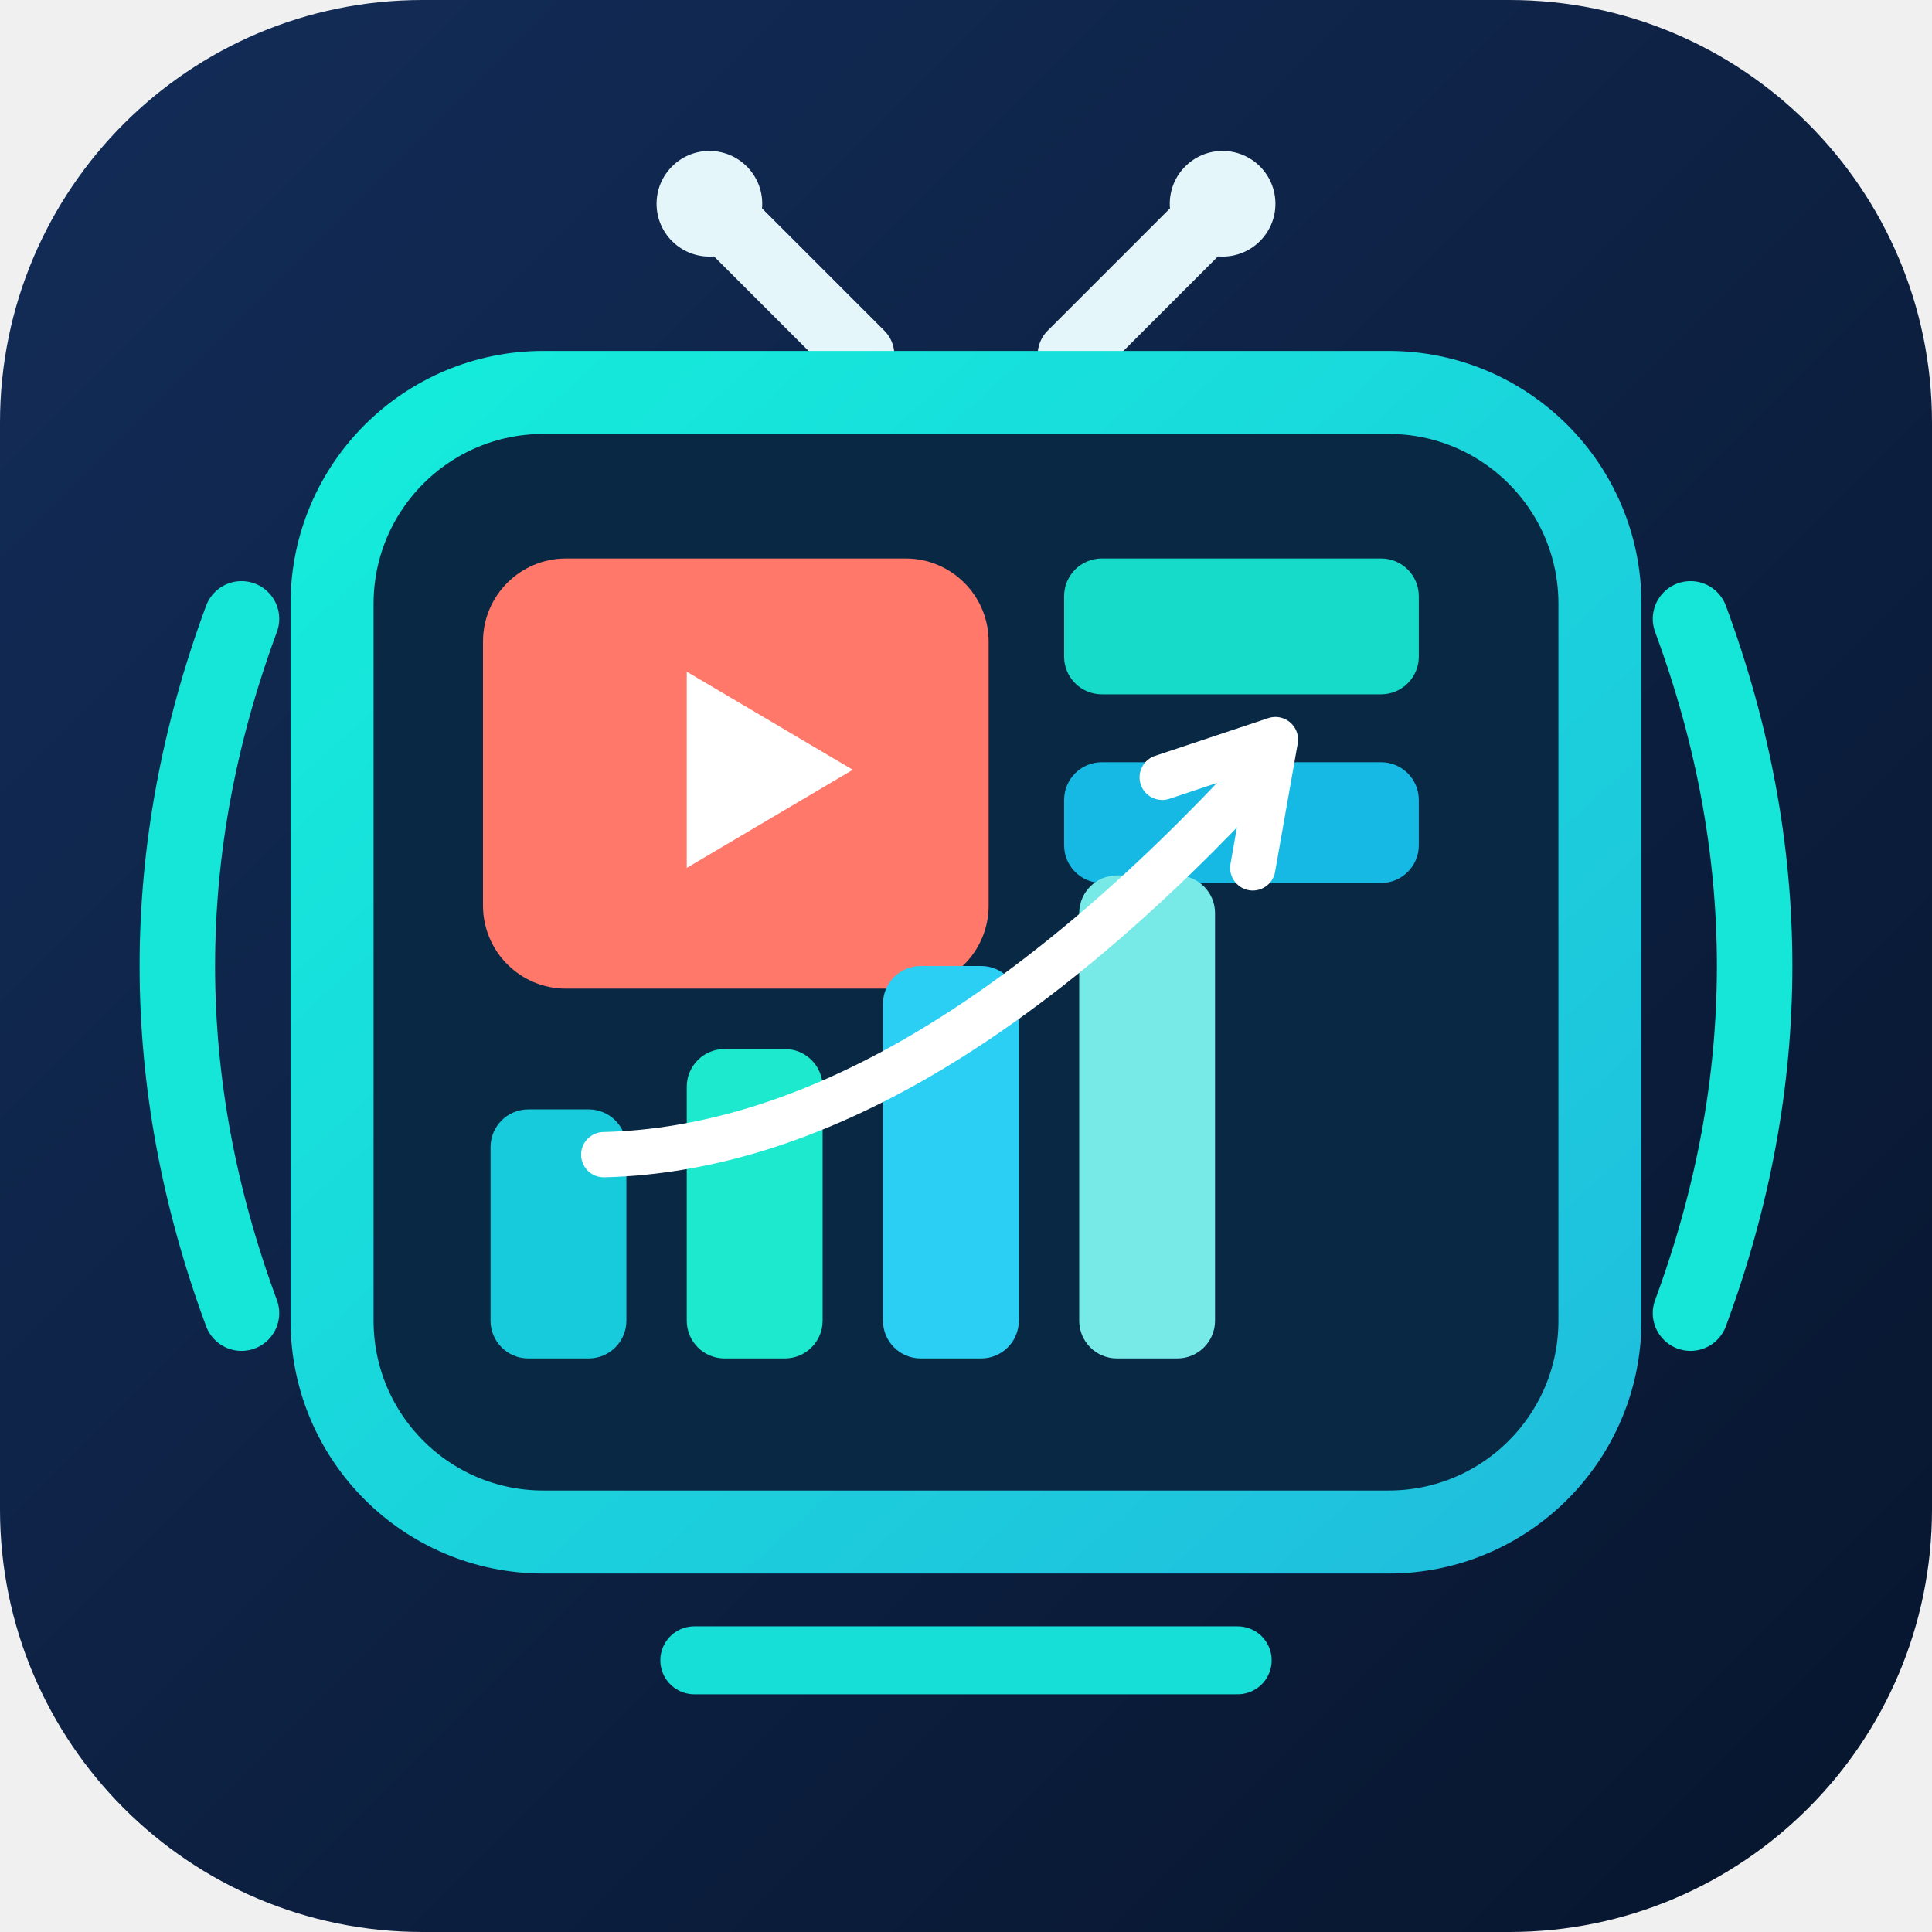
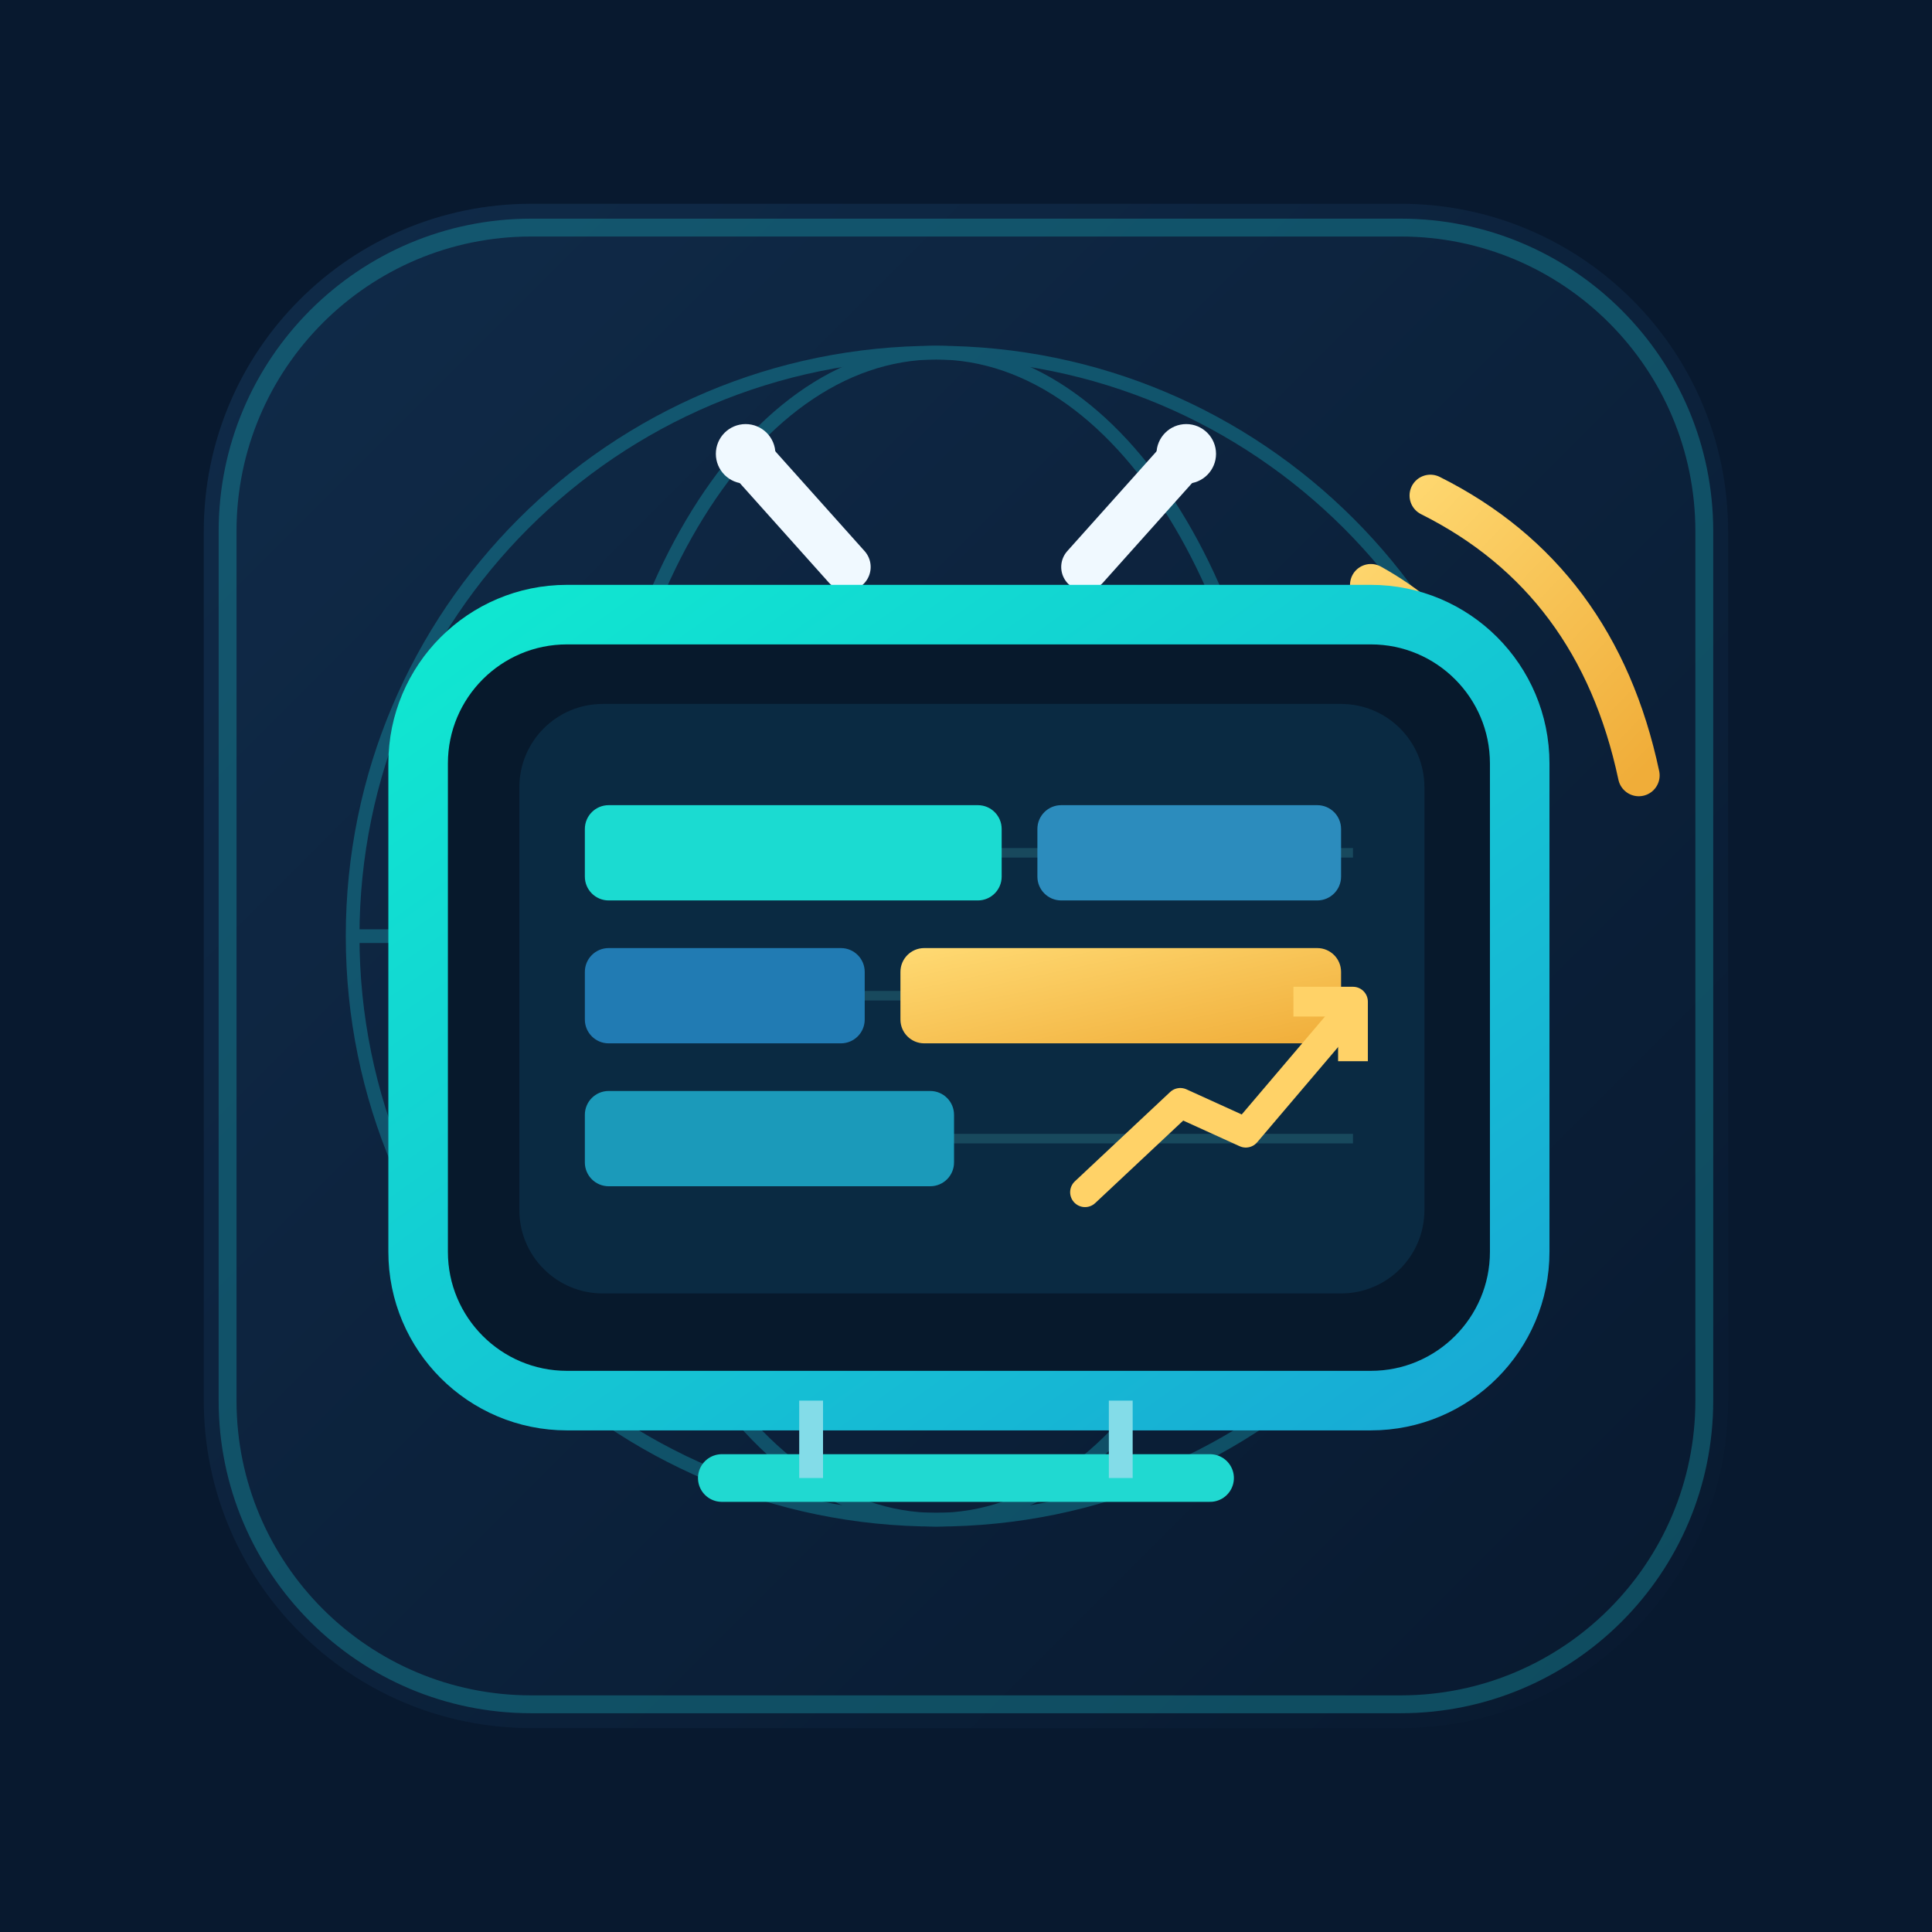
- <svg xmlns="http://www.w3.org/2000/svg" width="512" height="SIZE" viewBox="0 0 256 256" role="img" aria-label="TV Network Tycoon Studio">
-   <defs>
-     <linearGradient id="bg" x1="0" y1="0" x2="1" y2="1">
-       <stop stop-color="#132d59" />
-       <stop offset="1" stop-color="#07152d" />
-     </linearGradient>
-     <linearGradient id="teal" x1="0" y1="0" x2="1" y2="1">
-       <stop stop-color="#14eddb" />
-       <stop offset="1" stop-color="#20bddd" />
-     </linearGradient>
-   </defs>
-   <rect width="256" height="256" rx="56" fill="url(#bg)" />
-   <path d="M114 47 94 27M142 47l20-20" stroke="#e5f6fa" stroke-width="9" stroke-linecap="round" />
-   <circle cx="94" cy="27" r="7" fill="#e5f6fa" />
-   <circle cx="162" cy="27" r="7" fill="#e5f6fa" />
-   <path d="M32 82Q15 128 32 174M224 82q17 46 0 92" fill="none" stroke="#16e6d8" stroke-width="10" stroke-linecap="round" />
-   <rect x="44" y="52" width="168" height="151" rx="28" fill="#092844" stroke="url(#teal)" stroke-width="11" />
-   <rect x="64" y="74" width="67" height="57" rx="11" fill="#ff786a" />
-   <path d="m91 89 0 26 22-13Z" fill="#fff" />
-   <rect x="141" y="74" width="47" height="18" rx="5" fill="#15dbc8" />
-   <rect x="141" y="101" width="47" height="16" rx="5" fill="#15b9e4" />
-   <rect x="65" y="147" width="18" height="33" rx="5" fill="#18cbdc" />
-   <rect x="91" y="139" width="18" height="41" rx="5" fill="#1de9ce" />
-   <rect x="117" y="128" width="18" height="52" rx="5" fill="#2ccff4" />
-   <rect x="143" y="116" width="18" height="64" rx="5" fill="#77eae8" />
-   <path d="M80 153q41-1 87-51" stroke="#fff" stroke-width="6" fill="none" stroke-linecap="round" />
-   <path d="m154 103 15-5-3 17" fill="none" stroke="#fff" stroke-width="6" stroke-linecap="round" stroke-linejoin="round" />
-   <path d="M92 220h72" stroke="#16dfd7" stroke-width="9" stroke-linecap="round" />
+ <svg xmlns="http://www.w3.org/2000/svg" width="512" height="512" viewBox="0 0 256 256" role="img" aria-label="TV Network Tycoon">
+   <rect width="256" height="256" fill="#08192f" />
+   <g transform="translate(27 27) scale(.789)">
+     <defs>
+       <linearGradient id="back" x2="1" y2="1">
+         <stop stop-color="#102b49" />
+         <stop offset="1" stop-color="#08192f" />
+       </linearGradient>
+       <linearGradient id="rim" x2="1" y2="1">
+         <stop stop-color="#10e8d1" />
+         <stop offset="1" stop-color="#18a9d5" />
+       </linearGradient>
+       <linearGradient id="gold" x2="1" y2="1">
+         <stop stop-color="#ffda73" />
+         <stop offset="1" stop-color="#f0ad39" />
+       </linearGradient>
+     </defs>
+     <rect width="256" height="256" rx="55" fill="url(#back)" />
+     <rect x="4" y="4" width="248" height="248" rx="51" fill="none" stroke="#1aa9b7" stroke-opacity=".35" stroke-width="3" />
+     <g fill="none" stroke="#1bc6d6" opacity=".3" stroke-width="2.3">
+       <circle cx="123" cy="123" r="98" />
+       <ellipse cx="123" cy="123" rx="58" ry="98" />
+       <path d="M26 123h194M40 84h165M40 161h165" />
+     </g>
+     <g fill="none" stroke-linecap="round" stroke-linejoin="round">
+       <path d="M108 61 91 42M148 61l17-19" stroke="#f0f9ff" stroke-width="8" />
+       <path d="M196 64q18 10 23 30M206 49q28 14 35 47" stroke="url(#gold)" stroke-width="7" />
+     </g>
+     <circle cx="91" cy="42" r="5" fill="#f0f9ff" />
+     <circle cx="165" cy="42" r="5" fill="#f0f9ff" />
+     <rect x="36" y="69" width="185" height="132" rx="25" fill="#07192c" stroke="url(#rim)" stroke-width="10" />
+     <rect x="53" y="84" width="152" height="99" rx="14" fill="#0a2a42" />
+     <g fill="none">
+       <path d="M65 109h128M65 133h128M65 157h128" stroke="#5bd8dc" stroke-opacity=".18" stroke-width="1.6" />
+     </g>
+     <rect x="64" y="101" width="70" height="16" rx="4" fill="#1bdbd1" />
+     <rect x="140" y="101" width="51" height="16" rx="4" fill="#2c8cbd" />
+     <rect x="64" y="125" width="47" height="16" rx="4" fill="#217bb3" />
+     <rect x="117" y="125" width="74" height="16" rx="4" fill="url(#gold)" />
+     <rect x="64" y="149" width="62" height="16" rx="4" fill="#1b9aba" />
+     <path d="m148 166 16-15 11 5 17-20" fill="none" stroke="#ffd267" stroke-width="5" stroke-linejoin="round" stroke-linecap="round" />
+     <path d="m183 134 10 0 0 10" fill="none" stroke="#ffd267" stroke-width="5" stroke-linejoin="round" />
+     <path d="M87 214h82" stroke="#20d9d1" stroke-width="8" stroke-linecap="round" />
+     <path d="M102 201v13m52-13v13" stroke="#83dce8" stroke-width="4" />
+   </g>
</svg>
